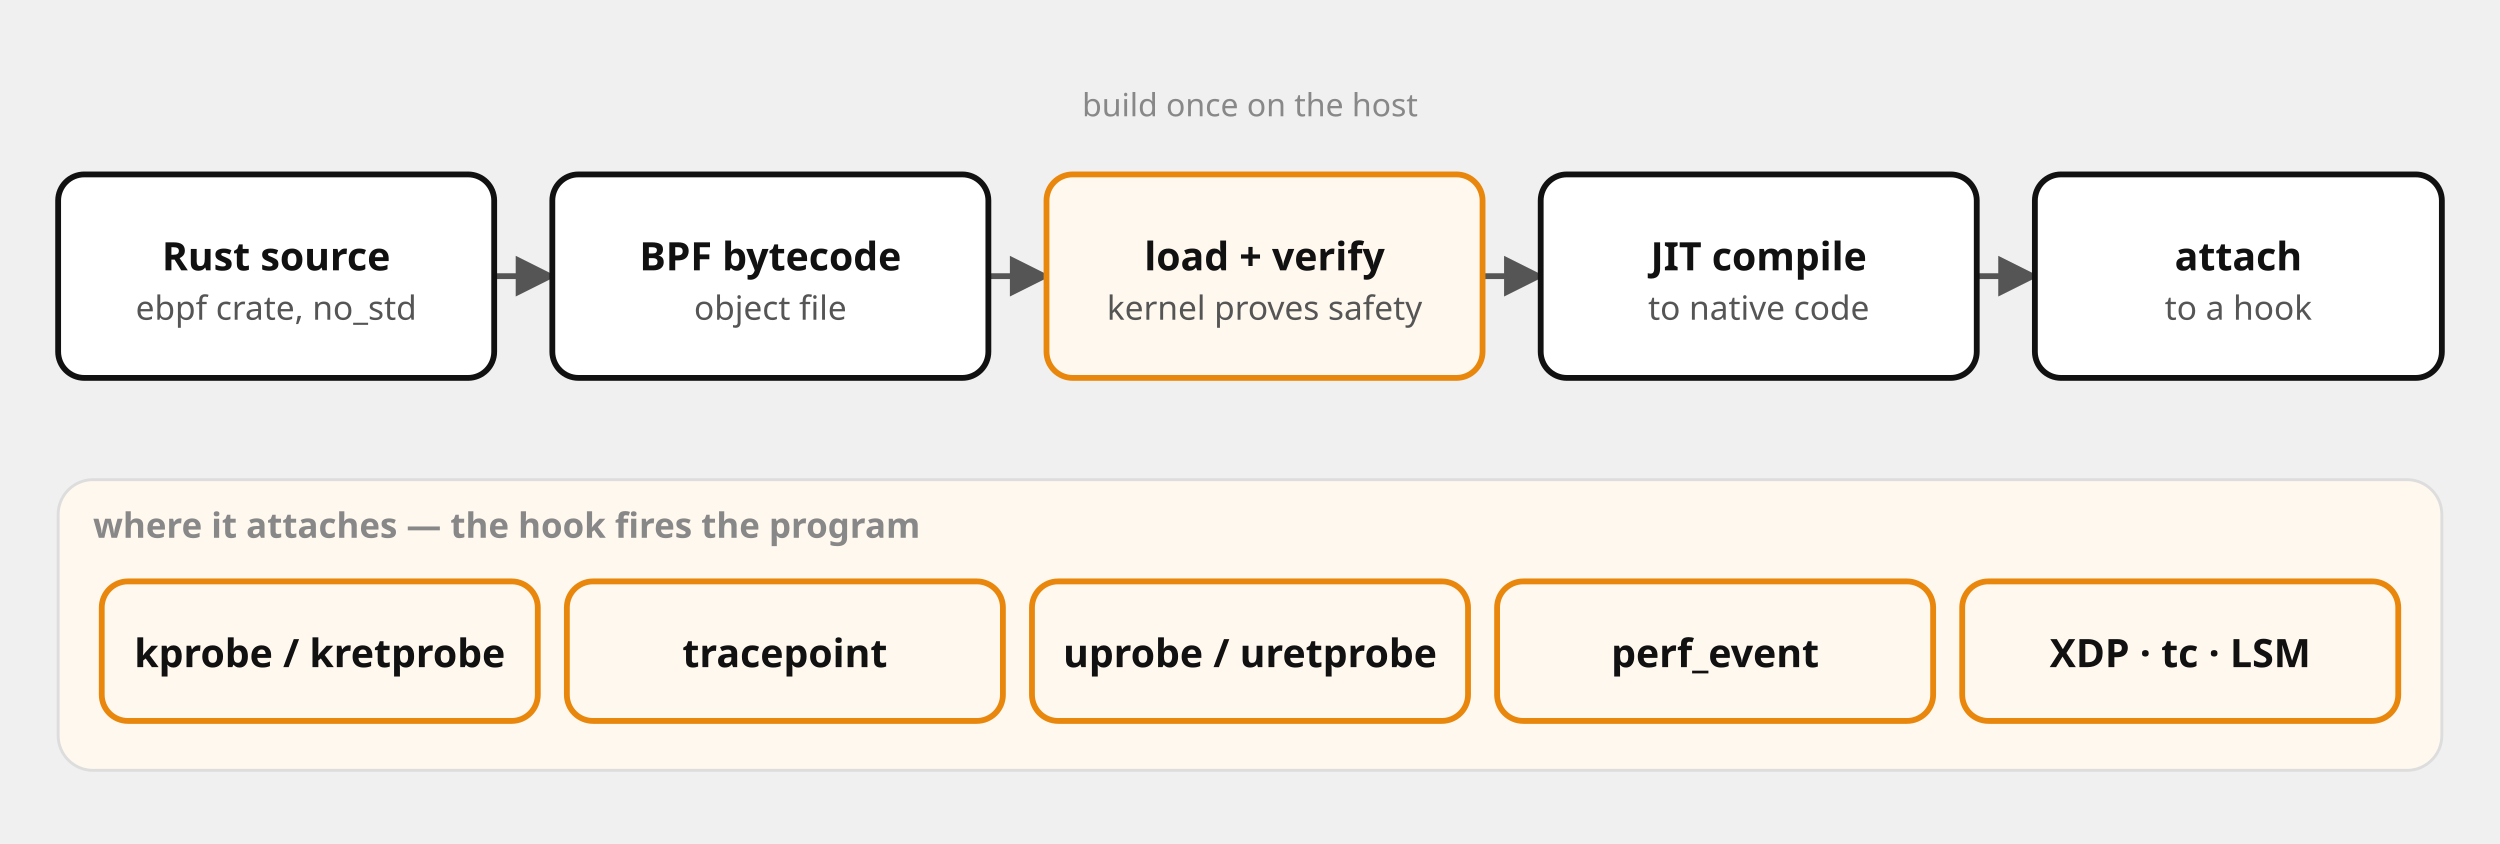
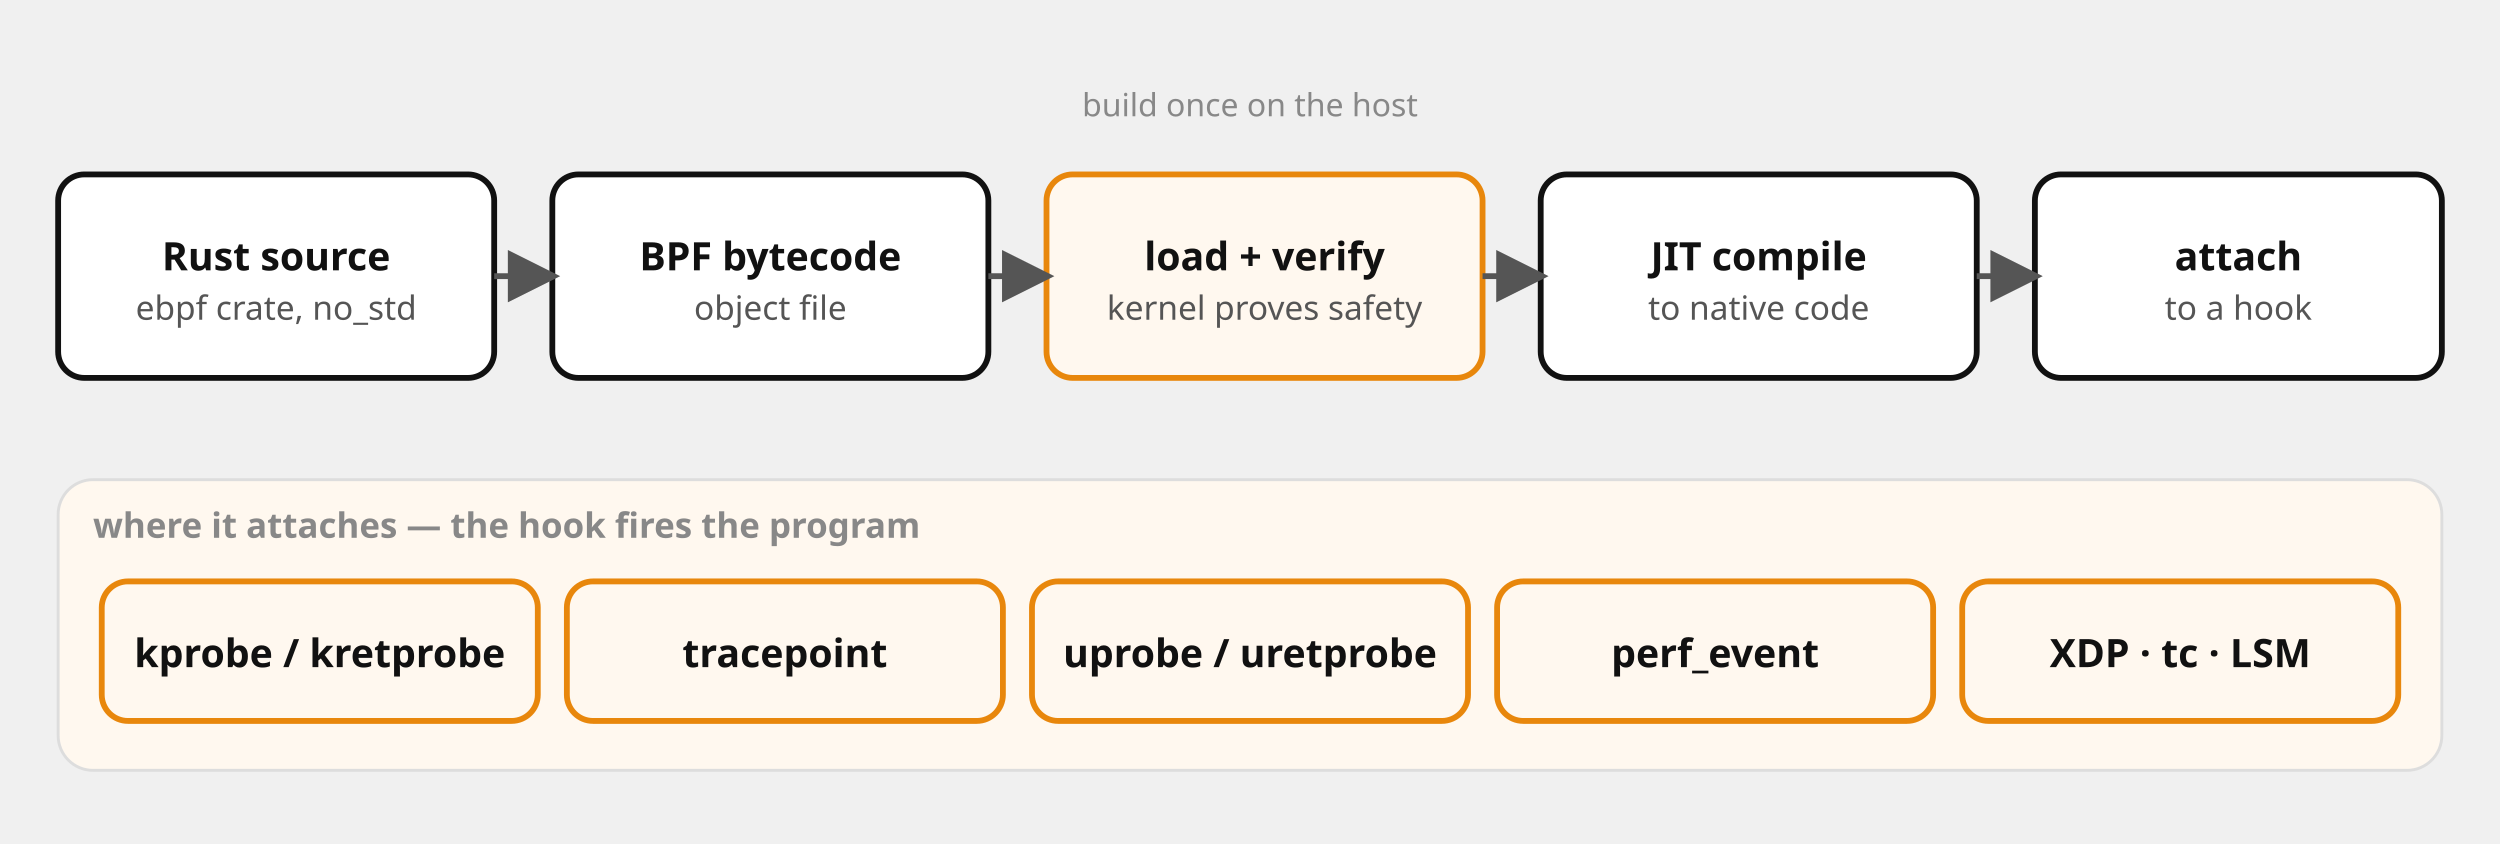
<svg xmlns="http://www.w3.org/2000/svg" viewBox="0 0 860 290" font-family="'Red Hat Text', system-ui, sans-serif" role="img">
  <defs>
-     <marker id="a" viewBox="0 0 10 10" refX="9" refY="5" markerWidth="7" markerHeight="7" orient="auto-start-reverse">
+     <marker id="a" viewBox="0 0 10 10" refX="8.5" refY="5" markerWidth="9" markerHeight="9" orient="auto-start-reverse">
      <path d="M0,0 L10,5 L0,10 z" fill="#555" />
    </marker>
-     <marker id="am" viewBox="0 0 10 10" refX="9" refY="5" markerWidth="7" markerHeight="7" orient="auto-start-reverse">
+     <marker id="am" viewBox="0 0 10 10" refX="8.5" refY="5" markerWidth="9" markerHeight="9" orient="auto-start-reverse">
      <path d="M0,0 L10,5 L0,10 z" fill="#b8650a" />
    </marker>
  </defs>
  <rect x="20" y="165" width="820" height="100" rx="12" fill="#fff8ef" stroke="#ddd" />
  <text x="32" y="185" font-size="12" font-weight="700" fill="#888">where it attaches — the hook fires the program</text>
-   <path d="M170,95 L190,95" fill="none" stroke="#555" stroke-width="2" marker-end="url(#a)" />
-   <path d="M340,95 L360,95" fill="none" stroke="#555" stroke-width="2" marker-end="url(#a)" />
-   <path d="M510,95 L530,95" fill="none" stroke="#555" stroke-width="2" marker-end="url(#a)" />
-   <path d="M680,95 L700,95" fill="none" stroke="#555" stroke-width="2" marker-end="url(#a)" />
  <rect x="20" y="60" width="150" height="70" rx="9" fill="#ffffff" stroke="#111111" stroke-width="2" />
  <text x="95.0" y="93.0" font-size="13.5" font-weight="700" fill="#111111" text-anchor="middle">Rust source</text>
  <text x="95.0" y="110.0" font-size="11.5" fill="#555555" text-anchor="middle">ebpf crate, no_std</text>
  <rect x="190" y="60" width="150" height="70" rx="9" fill="#ffffff" stroke="#111111" stroke-width="2" />
  <text x="265.0" y="93.0" font-size="13.5" font-weight="700" fill="#111111" text-anchor="middle">BPF bytecode</text>
  <text x="265.0" y="110.0" font-size="11.5" fill="#555555" text-anchor="middle">object file</text>
  <rect x="360" y="60" width="150" height="70" rx="9" fill="#fff8ef" stroke="#e8870c" stroke-width="2" />
  <text x="435.0" y="93.0" font-size="13.5" font-weight="700" fill="#111111" text-anchor="middle">load + verify</text>
  <text x="435.0" y="110.0" font-size="11.5" fill="#555555" text-anchor="middle">kernel proves safety</text>
  <rect x="530" y="60" width="150" height="70" rx="9" fill="#ffffff" stroke="#111111" stroke-width="2" />
  <text x="605.0" y="93.0" font-size="13.5" font-weight="700" fill="#111111" text-anchor="middle">JIT compile</text>
  <text x="605.0" y="110.0" font-size="11.5" fill="#555555" text-anchor="middle">to native code</text>
  <rect x="700" y="60" width="140" height="70" rx="9" fill="#ffffff" stroke="#111111" stroke-width="2" />
  <text x="770.0" y="93.0" font-size="13.5" font-weight="700" fill="#111111" text-anchor="middle">attach</text>
  <text x="770.0" y="110.0" font-size="11.5" fill="#555555" text-anchor="middle">to a hook</text>
  <rect x="35" y="200" width="150" height="48" rx="9" fill="#fff8ef" stroke="#e8870c" stroke-width="2" />
  <text x="110.0" y="229.5" font-size="13.5" font-weight="700" fill="#111111" text-anchor="middle">kprobe / kretprobe</text>
  <rect x="195" y="200" width="150" height="48" rx="9" fill="#fff8ef" stroke="#e8870c" stroke-width="2" />
  <text x="270.0" y="229.5" font-size="13.5" font-weight="700" fill="#111111" text-anchor="middle">tracepoint</text>
  <rect x="355" y="200" width="150" height="48" rx="9" fill="#fff8ef" stroke="#e8870c" stroke-width="2" />
  <text x="430.0" y="229.5" font-size="13.5" font-weight="700" fill="#111111" text-anchor="middle">uprobe / uretprobe</text>
  <rect x="515" y="200" width="150" height="48" rx="9" fill="#fff8ef" stroke="#e8870c" stroke-width="2" />
  <text x="590.0" y="229.5" font-size="13.5" font-weight="700" fill="#111111" text-anchor="middle">perf_event</text>
  <rect x="675" y="200" width="150" height="48" rx="9" fill="#fff8ef" stroke="#e8870c" stroke-width="2" />
  <text x="750.0" y="229.5" font-size="13.5" font-weight="700" fill="#111111" text-anchor="middle">XDP · tc · LSM</text>
  <text x="430" y="40" font-size="11" fill="#888" text-anchor="middle">build once on the host</text>
+   <path d="M170,95 L190,95" fill="none" stroke="#555" stroke-width="2" marker-end="url(#a)" />
+   <path d="M340,95 L360,95" fill="none" stroke="#555" stroke-width="2" marker-end="url(#a)" />
+   <path d="M510,95 L530,95" fill="none" stroke="#555" stroke-width="2" marker-end="url(#a)" />
+   <path d="M680,95 L700,95" fill="none" stroke="#555" stroke-width="2" marker-end="url(#a)" />
</svg>
